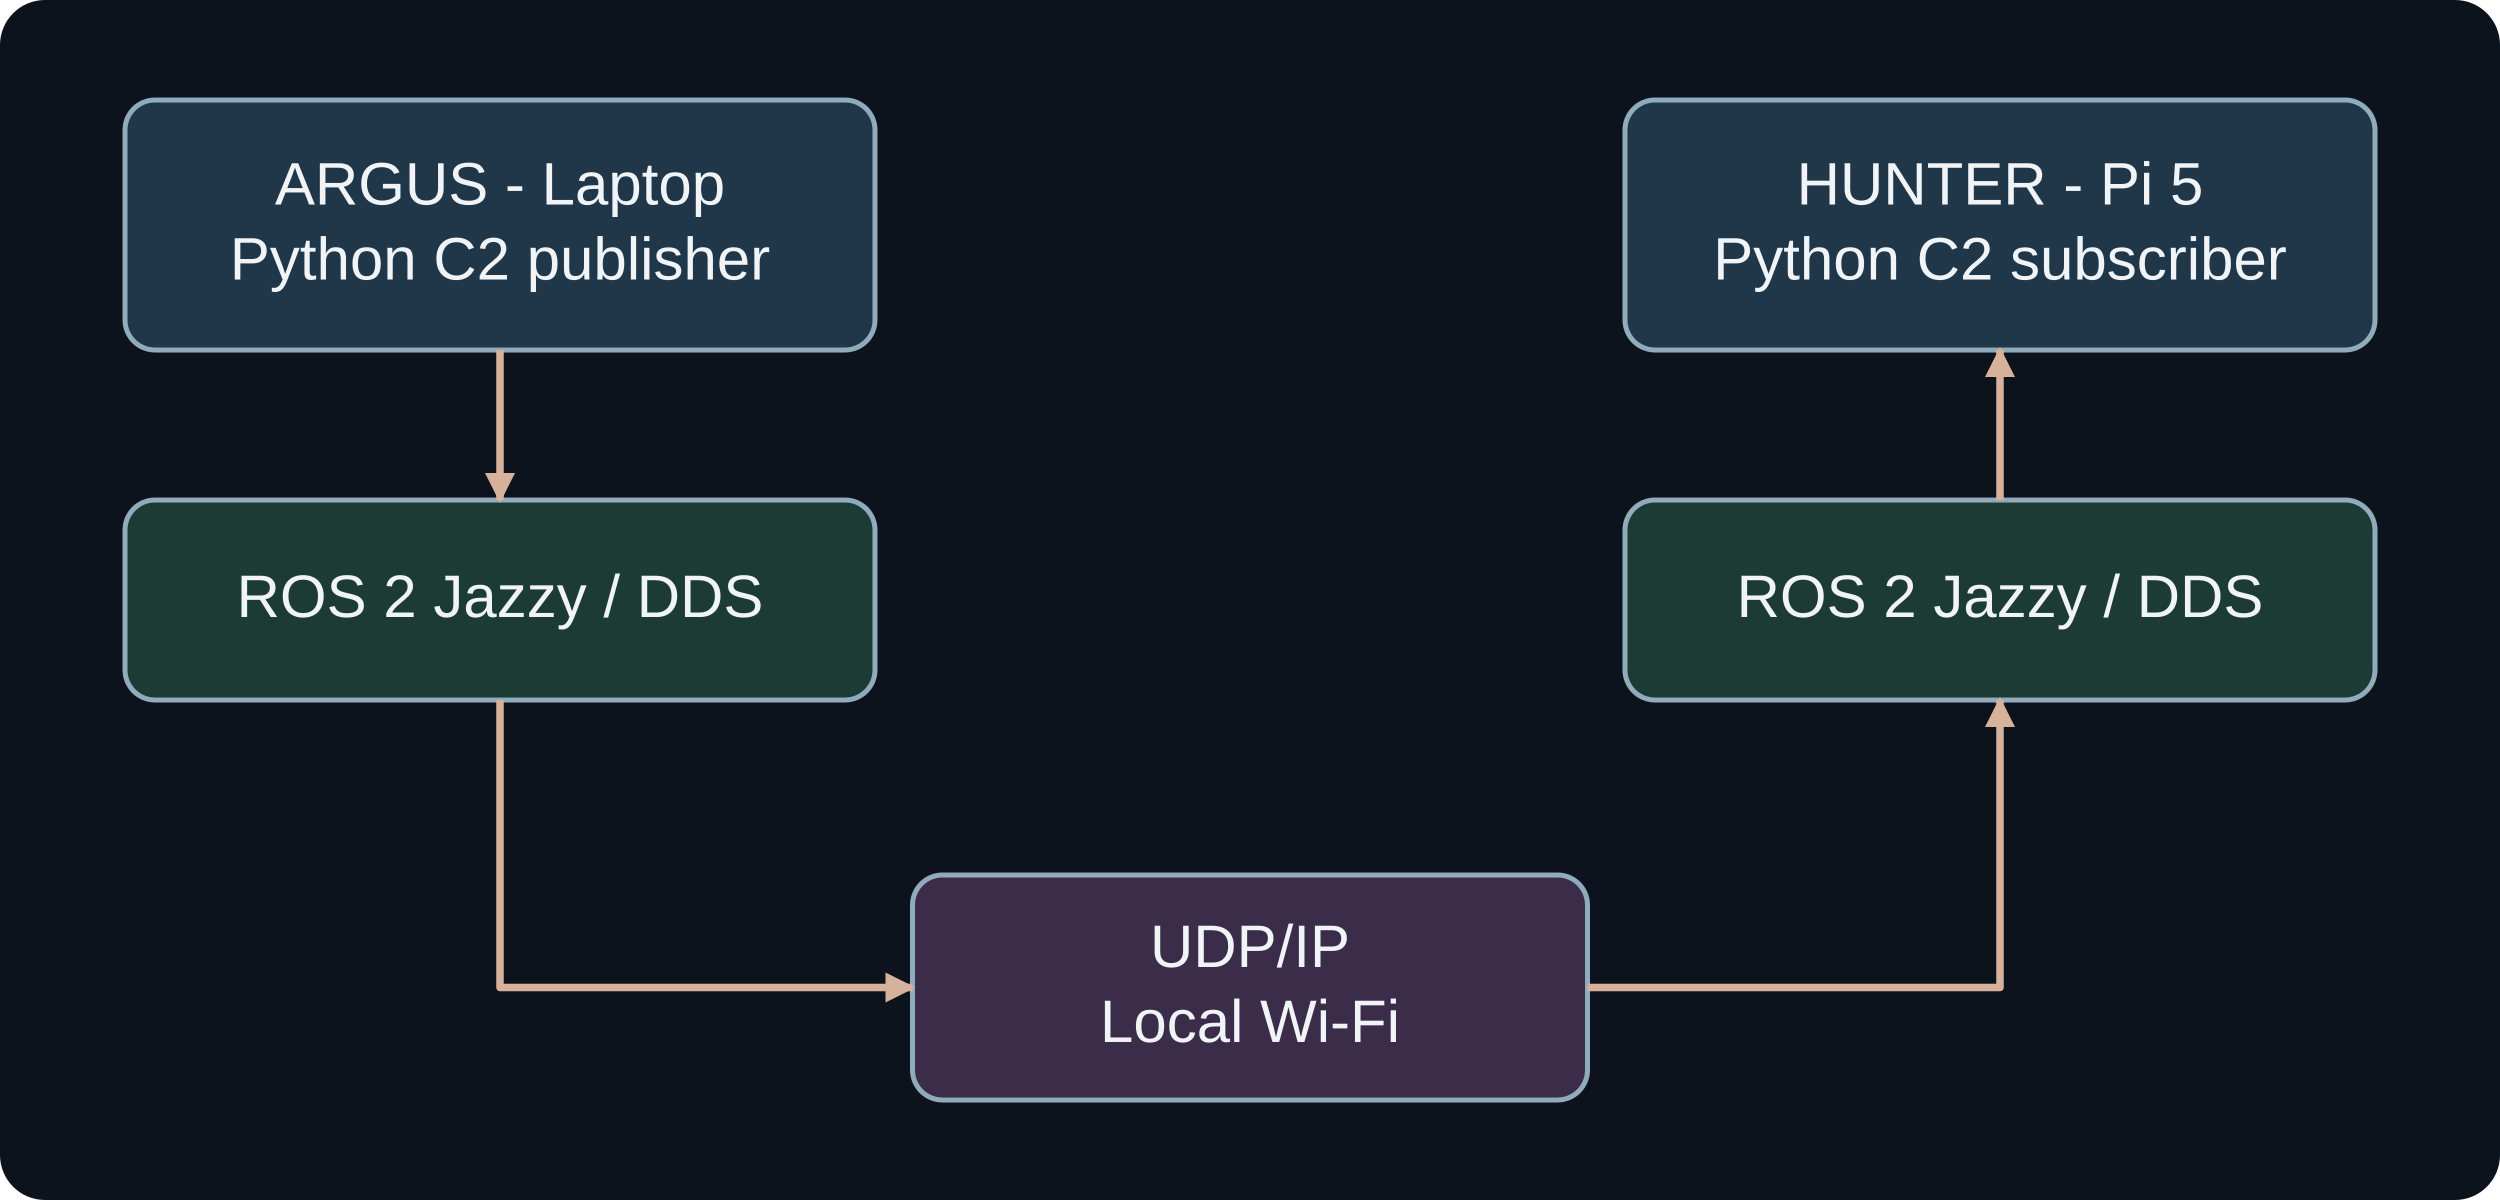
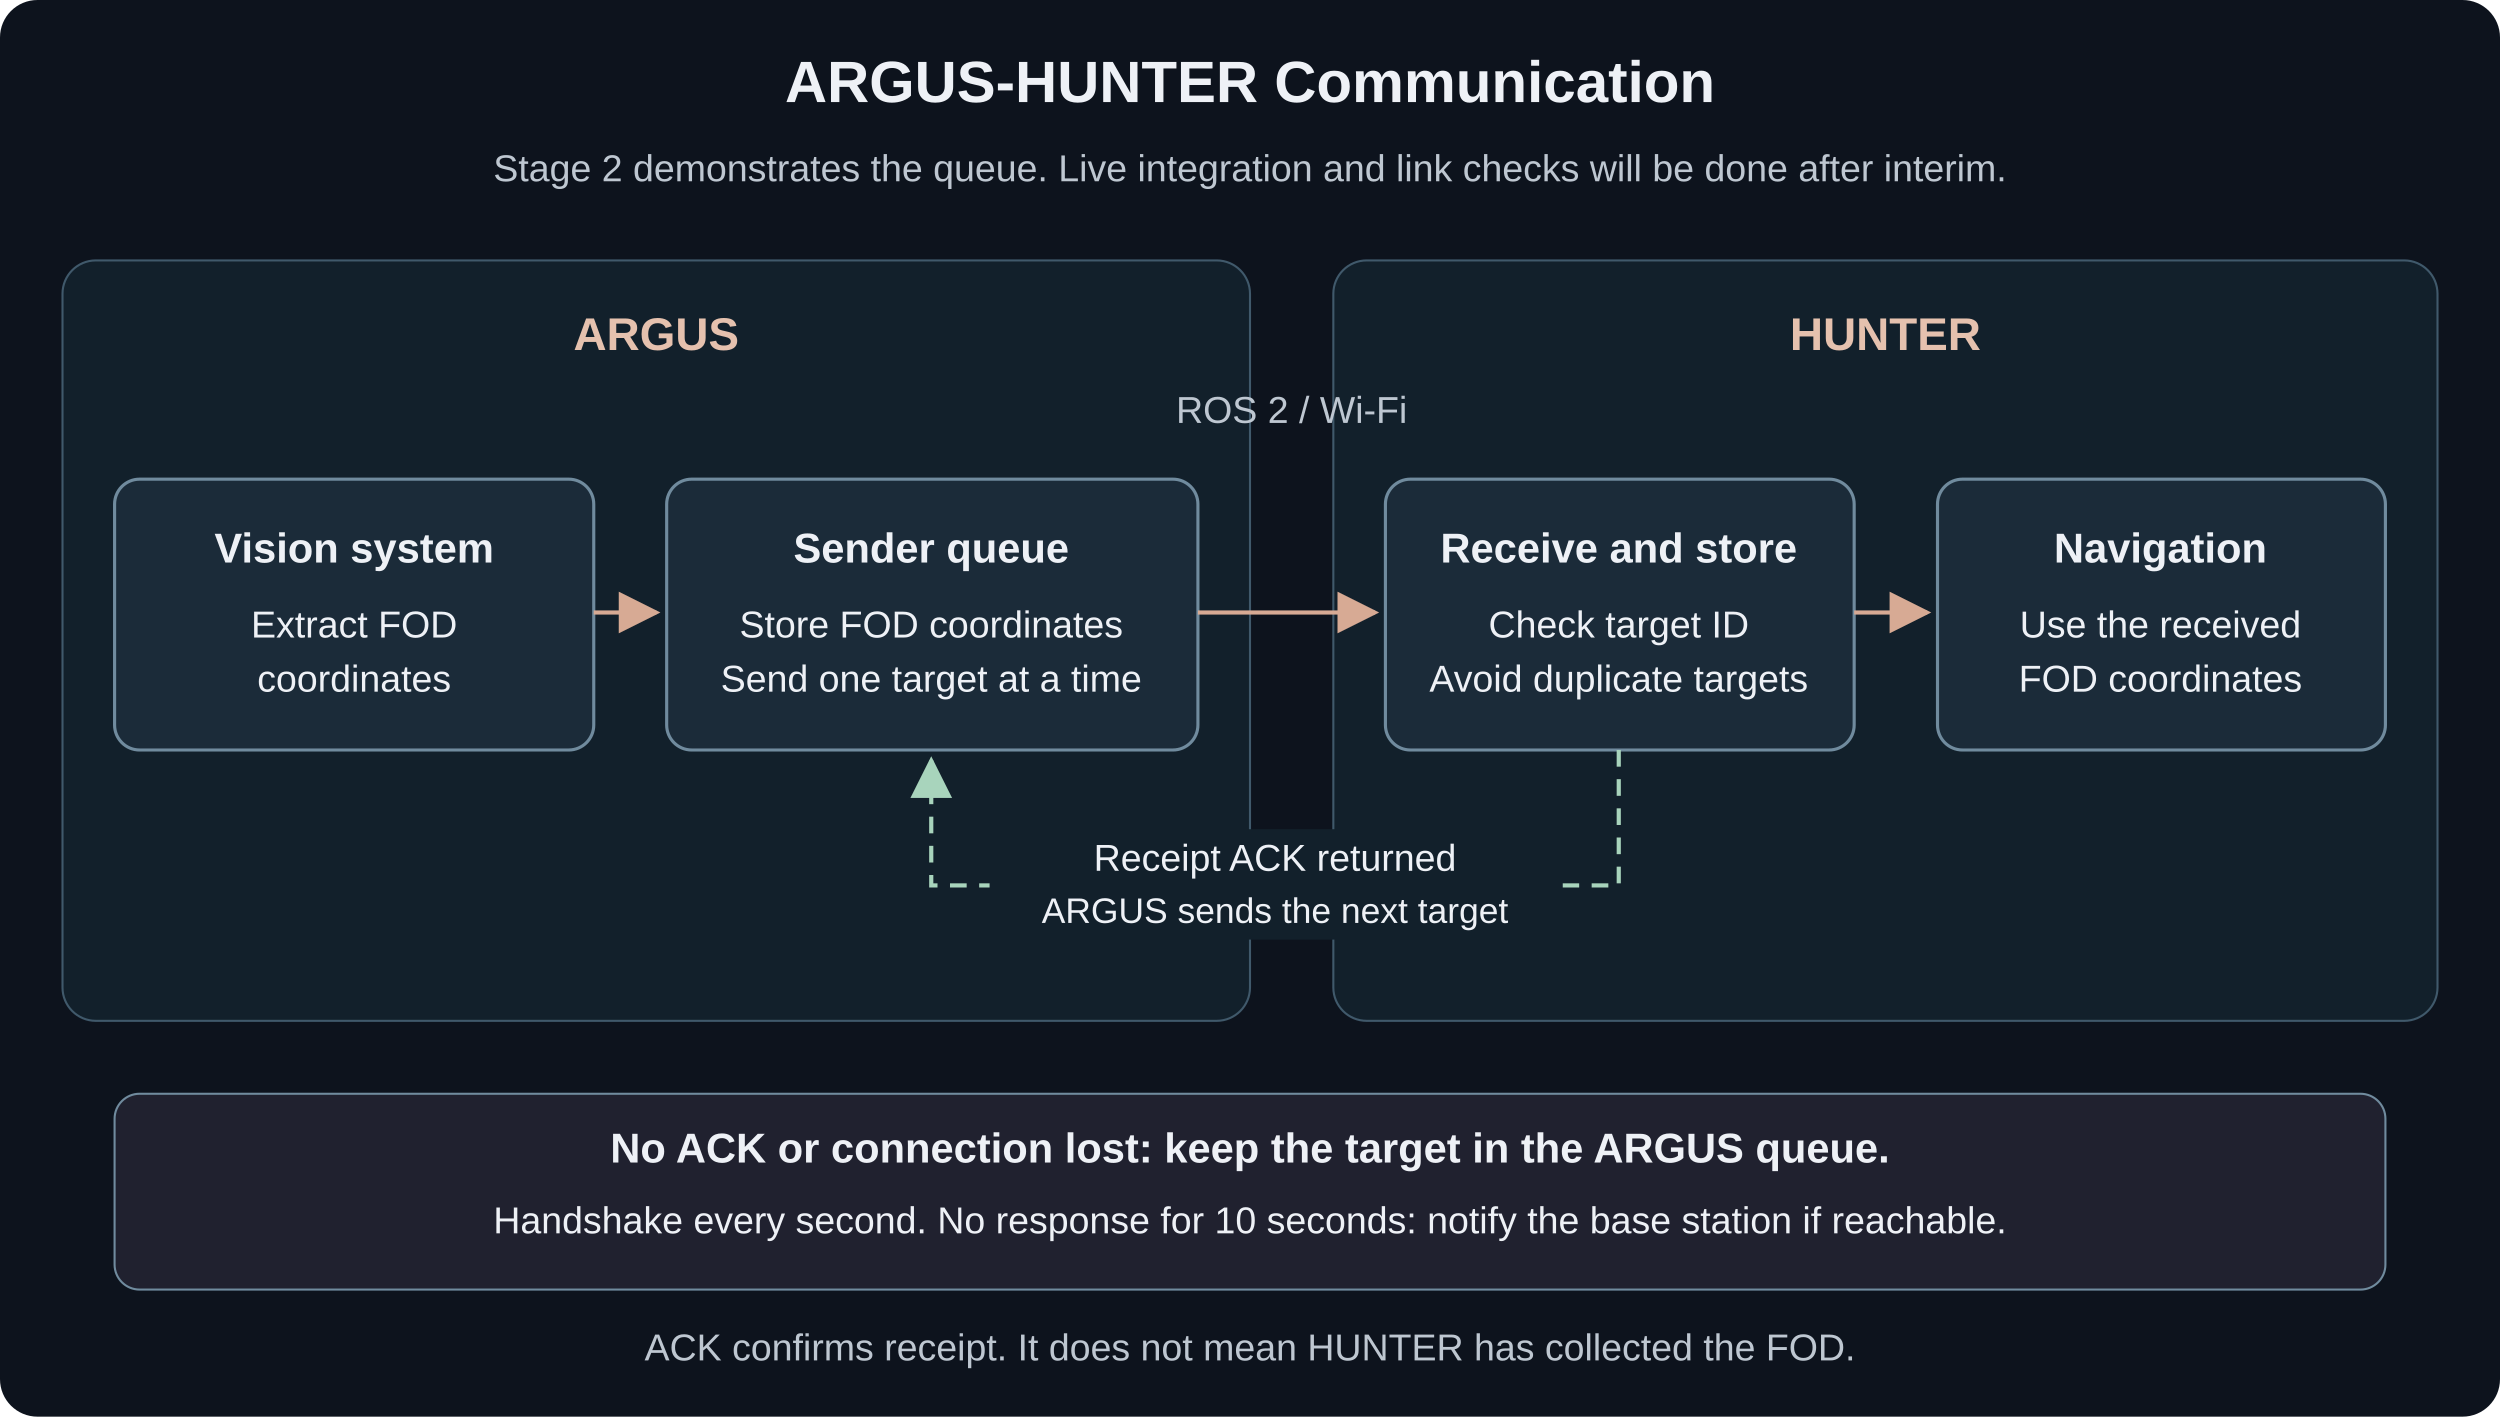
- <svg xmlns="http://www.w3.org/2000/svg" viewBox="0 0 1000 480" width="1000" height="480" preserveAspectRatio="xMidYMid meet" role="img">
+ <svg xmlns="http://www.w3.org/2000/svg" viewBox="0 0 1200 680" width="1200" height="680" role="img" aria-labelledby="title desc">
  <defs>
-     <marker id="arrow" viewBox="0 0 10 10" refX="9" refY="5" markerWidth="12" markerHeight="12" markerUnits="userSpaceOnUse" orient="auto">
-       <path d="M0 0L10 5L0 10Z" fill="#d6b19c" />
+     <marker id="send" viewBox="0 0 10 10" refX="9" refY="5" markerWidth="10" markerHeight="10" orient="auto-start-reverse">
+       <path d="M0 0L10 5L0 10Z" fill="#d7aa94" />
    </marker>
+     <marker id="ack" viewBox="0 0 10 10" refX="9" refY="5" markerWidth="10" markerHeight="10" orient="auto">
+       <path d="M0 0L10 5L0 10Z" fill="#a8d4bc" />
+     </marker>
+     <style>text{font-family:Arial,sans-serif;fill:#eef1f6;text-anchor:middle} .title{font-size:28px;font-weight:600}.heading{font-size:22px;font-weight:600;fill:#e5c1ae}.label{font-size:20px;font-weight:600}.body{font-size:18px}.note{font-size:18px;fill:#bec7d1}.box{fill:#1b2b39;stroke:#708b9e;stroke-width:1.5}.flow{fill:none;stroke:#d7aa94;stroke-width:2;marker-end:url(#send)}.ack{fill:none;stroke:#a8d4bc;stroke-width:2;stroke-dasharray:8 6;marker-end:url(#ack)}</style>
  </defs>
-   <rect width="1000" height="480" rx="18" fill="#0d131d" />
-   <rect x="50" y="40" width="300" height="100" rx="12" fill="#20374a" stroke="#8fabbc" stroke-width="2" />
-   <text x="200.0" y="75.0" text-anchor="middle" dominant-baseline="middle" fill="#f1f4f7" font-family="Arial,sans-serif" font-size="24">ARGUS - Laptop</text>
-   <text x="200.0" y="105.0" text-anchor="middle" dominant-baseline="middle" fill="#f1f4f7" font-family="Arial,sans-serif" font-size="24">Python C2 publisher</text>
-   <rect x="50" y="200" width="300" height="80" rx="12" fill="#1d3b35" stroke="#8fabbc" stroke-width="2" />
-   <text x="200.0" y="240.0" text-anchor="middle" dominant-baseline="middle" fill="#f1f4f7" font-family="Arial,sans-serif" font-size="24">ROS 2 Jazzy / DDS</text>
-   <rect x="365" y="350" width="270" height="90" rx="12" fill="#3b2c49" stroke="#8fabbc" stroke-width="2" />
-   <text x="500.0" y="380.0" text-anchor="middle" dominant-baseline="middle" fill="#f1f4f7" font-family="Arial,sans-serif" font-size="24">UDP/IP</text>
-   <text x="500.0" y="410.0" text-anchor="middle" dominant-baseline="middle" fill="#f1f4f7" font-family="Arial,sans-serif" font-size="24">Local Wi-Fi</text>
-   <rect x="650" y="200" width="300" height="80" rx="12" fill="#1d3b35" stroke="#8fabbc" stroke-width="2" />
-   <text x="800.0" y="240.0" text-anchor="middle" dominant-baseline="middle" fill="#f1f4f7" font-family="Arial,sans-serif" font-size="24">ROS 2 Jazzy / DDS</text>
-   <rect x="650" y="40" width="300" height="100" rx="12" fill="#20374a" stroke="#8fabbc" stroke-width="2" />
-   <text x="800.0" y="75.0" text-anchor="middle" dominant-baseline="middle" fill="#f1f4f7" font-family="Arial,sans-serif" font-size="24">HUNTER - Pi 5</text>
-   <text x="800.0" y="105.0" text-anchor="middle" dominant-baseline="middle" fill="#f1f4f7" font-family="Arial,sans-serif" font-size="24">Python C2 subscriber</text>
-   <polyline points="200,140 200,200" fill="none" stroke="#d6b19c" stroke-width="3" stroke-linejoin="round" marker-end="url(#arrow)" />
-   <polyline points="200,280 200,395 365,395" fill="none" stroke="#d6b19c" stroke-width="3" stroke-linejoin="round" marker-end="url(#arrow)" />
-   <polyline points="635,395 800,395 800,280" fill="none" stroke="#d6b19c" stroke-width="3" stroke-linejoin="round" marker-end="url(#arrow)" />
-   <polyline points="800,200 800,140" fill="none" stroke="#d6b19c" stroke-width="3" stroke-linejoin="round" marker-end="url(#arrow)" />
+   <rect width="1200" height="680" rx="18" fill="#0d131d" />
+   <text class="title" x="600" y="49">ARGUS-HUNTER Communication</text>
+   <text class="note" x="600" y="87">Stage 2 demonstrates the queue. Live integration and link checks will be done after interim.</text>
+   <rect x="30" y="125" width="570" height="365" rx="16" fill="#12202b" stroke="#40596b" />
+   <rect x="640" y="125" width="530" height="365" rx="16" fill="#12202b" stroke="#40596b" />
+   <text class="heading" x="315" y="168">ARGUS</text>
+   <text class="heading" x="905" y="168">HUNTER</text>
+   <rect class="box" x="55" y="230" width="230" height="130" rx="12" />
+   <text class="label" x="170" y="270">Vision system</text>
+   <text class="body" x="170" y="306">Extract FOD</text>
+   <text class="body" x="170" y="332">coordinates</text>
+   <rect class="box" x="320" y="230" width="255" height="130" rx="12" />
+   <text class="label" x="447" y="270">Sender queue</text>
+   <text class="body" x="447" y="306">Store FOD coordinates</text>
+   <text class="body" x="447" y="332">Send one target at a time</text>
+   <rect class="box" x="665" y="230" width="225" height="130" rx="12" />
+   <text class="label" x="777" y="270">Receive and store</text>
+   <text class="body" x="777" y="306">Check target ID</text>
+   <text class="body" x="777" y="332">Avoid duplicate targets</text>
+   <rect class="box" x="930" y="230" width="215" height="130" rx="12" />
+   <text class="label" x="1037" y="270">Navigation</text>
+   <text class="body" x="1037" y="306">Use the received</text>
+   <text class="body" x="1037" y="332">FOD coordinates</text>
+   <path class="flow" d="M285 294H315" />
+   <path class="flow" d="M575 294H660" />
+   <path class="flow" d="M890 294H925" />
+   <text class="note" x="620" y="203">ROS 2 / Wi-Fi</text>
+   <path class="ack" d="M777 360V425H447V365" />
+   <rect x="475" y="398" width="275" height="53" rx="8" fill="#12202b" />
+   <text x="612" y="418" font-size="18" fill="#a8d4bc">Receipt ACK returned</text>
+   <text x="612" y="443" font-size="17" fill="#a8d4bc">ARGUS sends the next target</text>
+   <rect x="55" y="525" width="1090" height="94" rx="12" fill="#20212f" stroke="#708b9e" />
+   <text class="label" x="600" y="558">No ACK or connection lost: keep the target in the ARGUS queue.</text>
+   <text class="body" x="600" y="592">Handshake every second. No response for 10 seconds: notify the base station if reachable.</text>
+   <text class="note" x="600" y="653">ACK confirms receipt. It does not mean HUNTER has collected the FOD.</text>
</svg>
